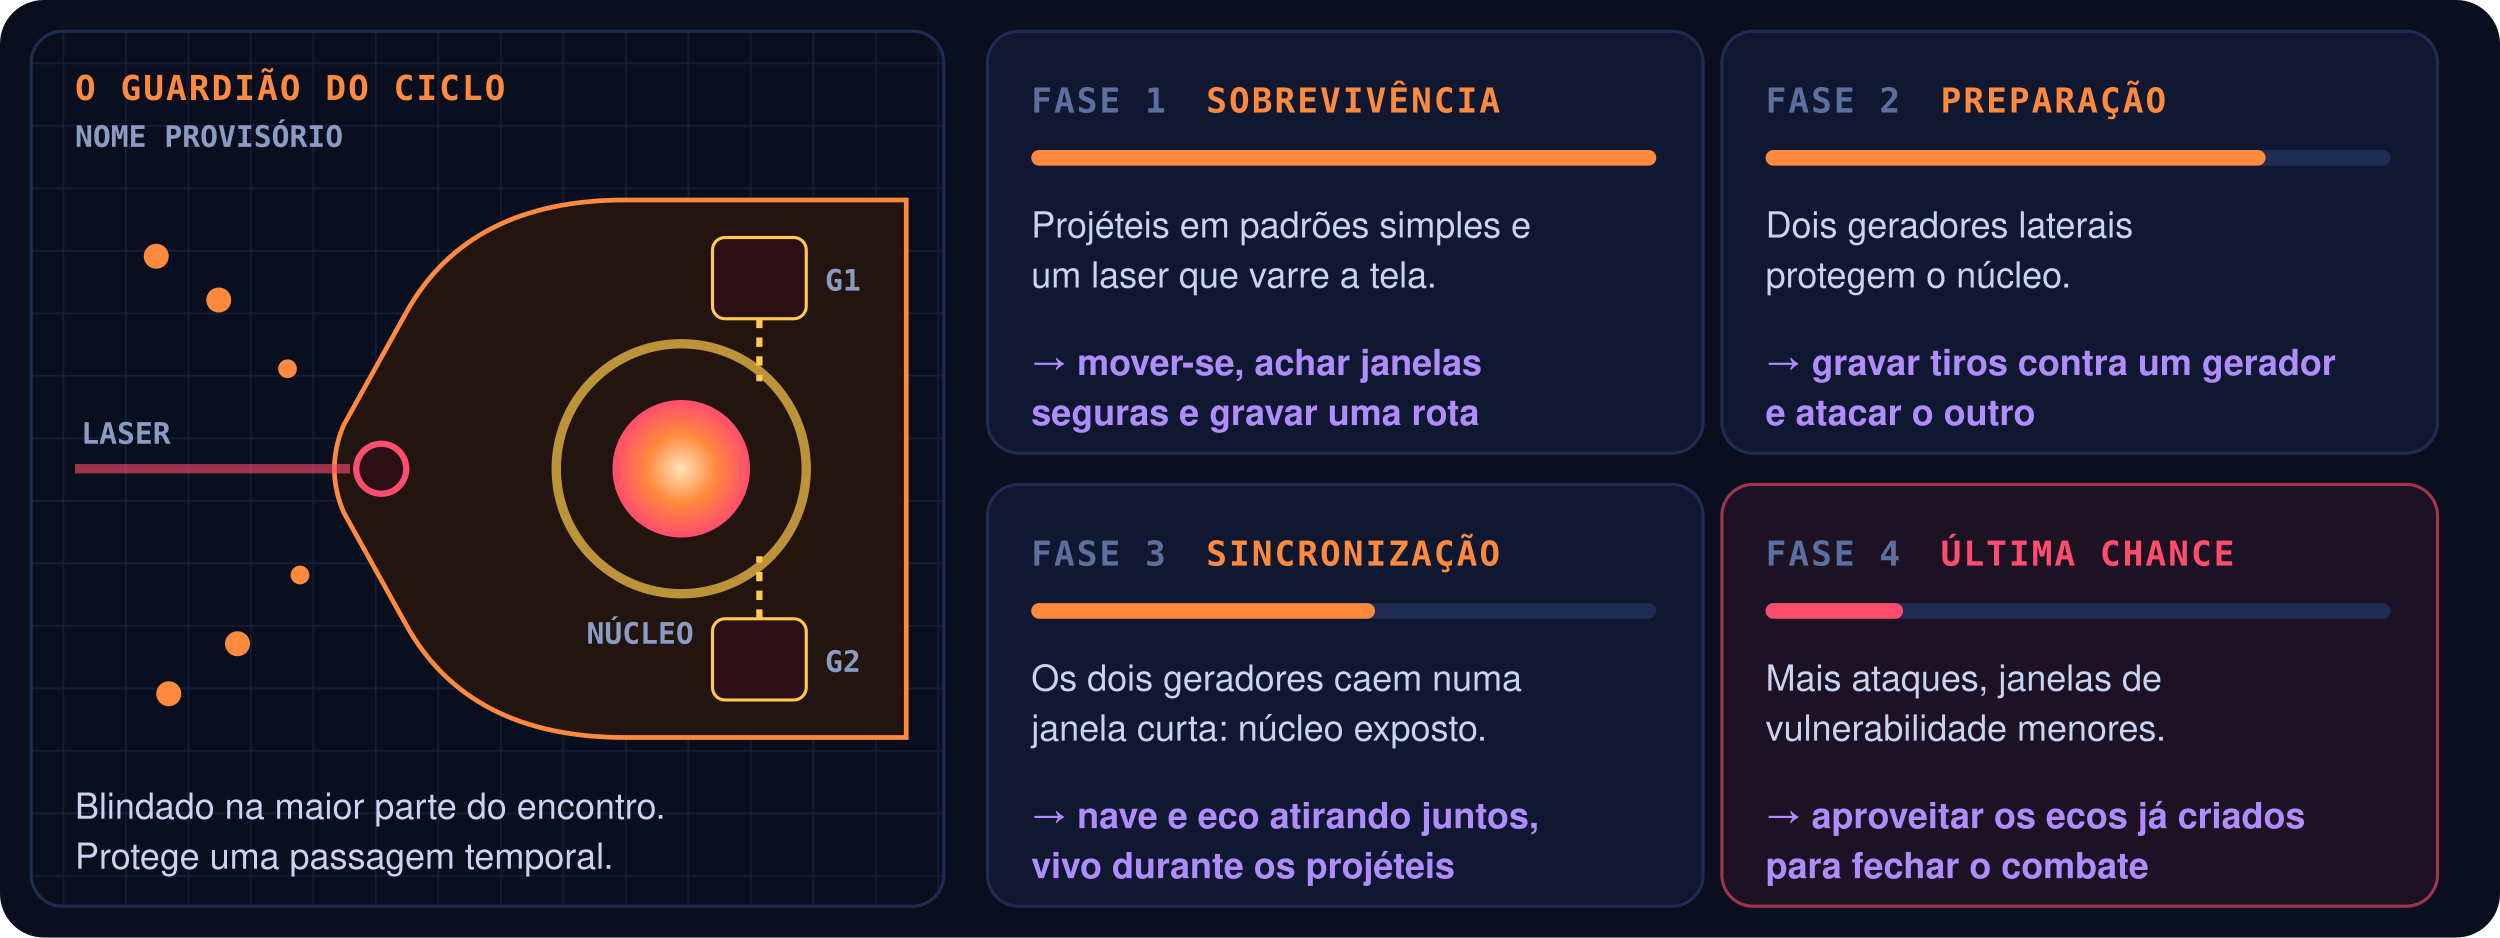
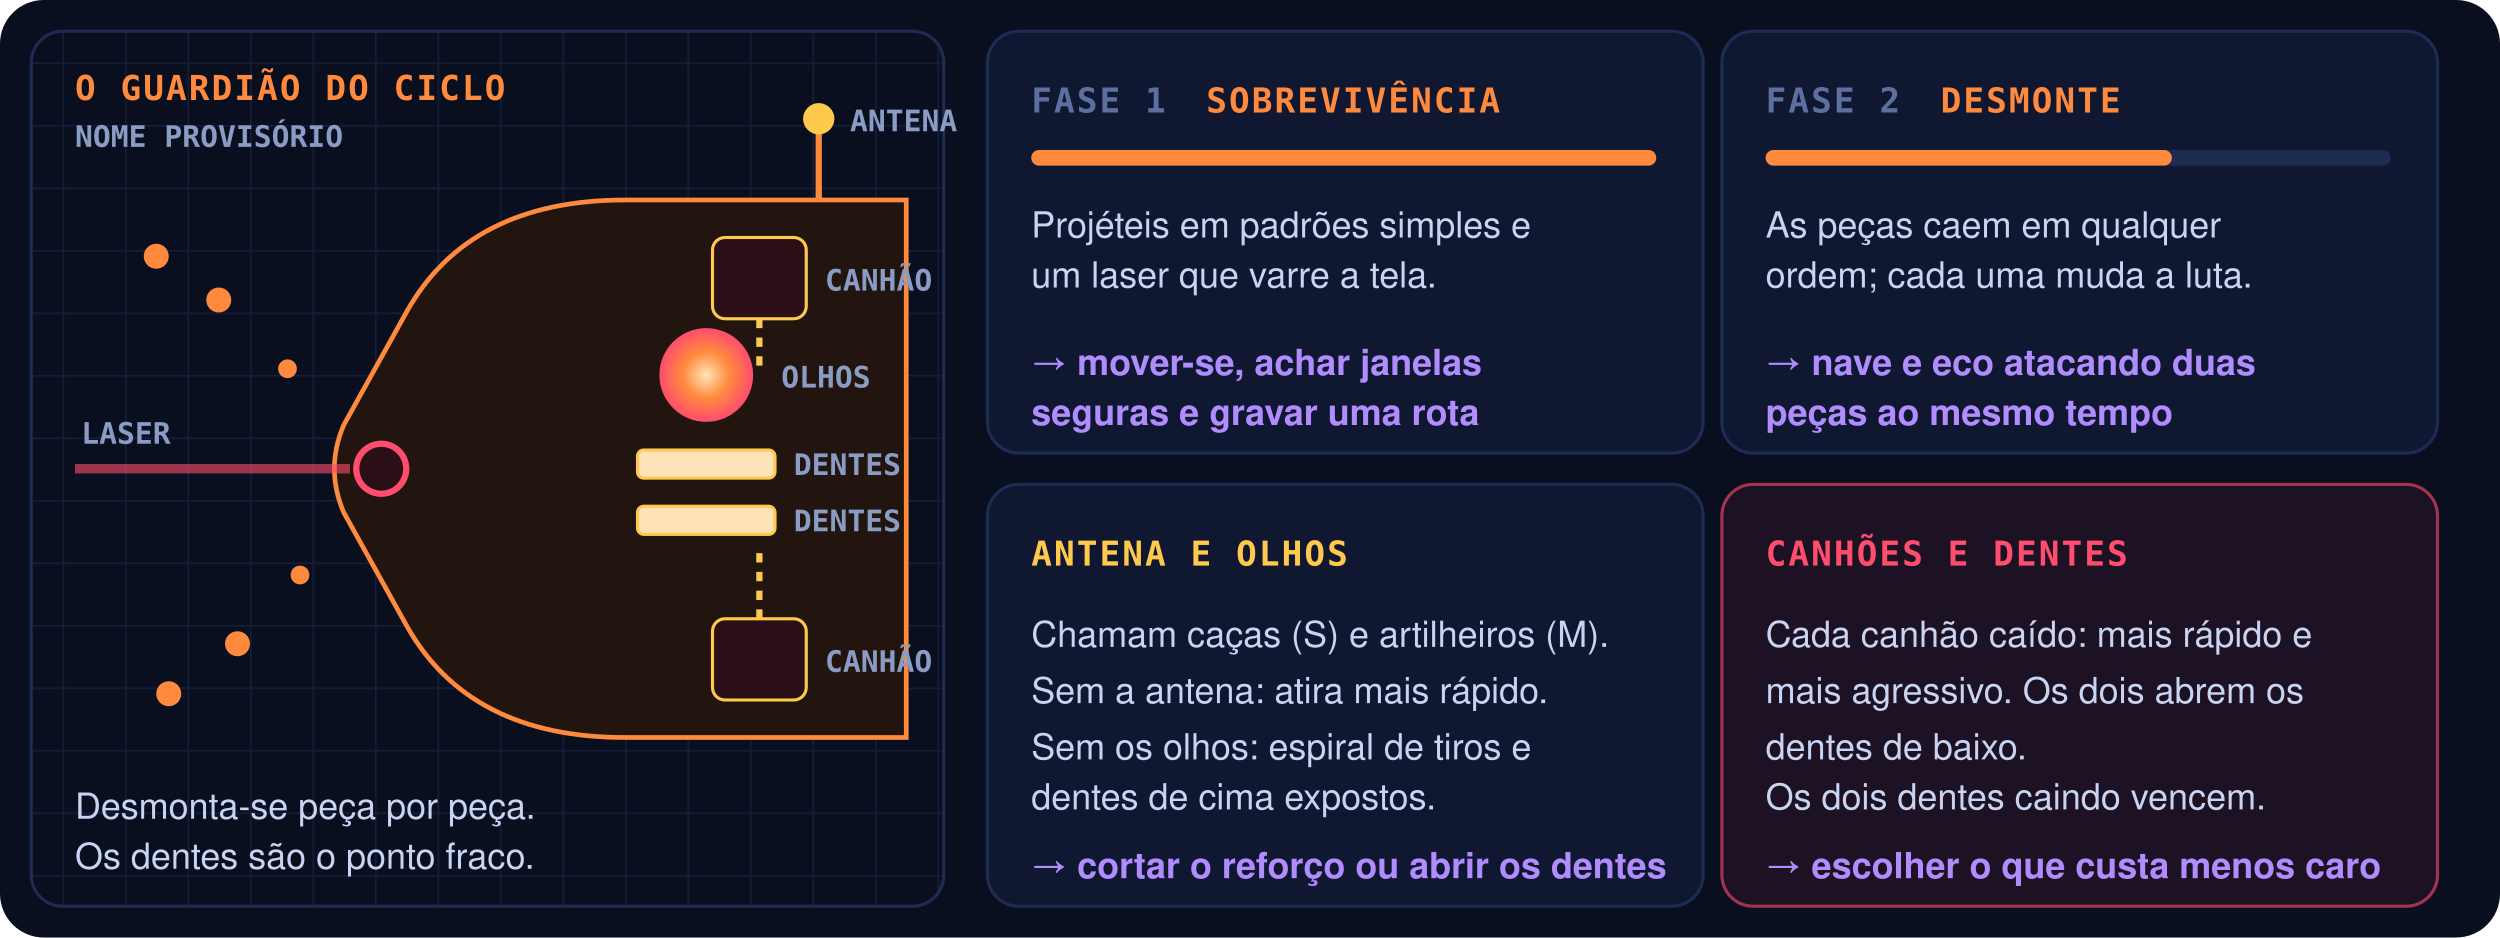
<svg xmlns="http://www.w3.org/2000/svg" viewBox="0 0 800 300" role="img" aria-labelledby="t d">
  <style>
    .h{font:700 11px ui-monospace,SFMono-Regular,Menlo,Consolas,monospace;letter-spacing:.06em}
    .s{font:400 11.5px ui-sans-serif,system-ui,-apple-system,"Segoe UI",Helvetica,Arial,sans-serif;fill:#c9d4f2}
    .r{font:600 11.5px ui-sans-serif,system-ui,-apple-system,"Segoe UI",Helvetica,Arial,sans-serif;fill:#b18cff}
    .n{font:700 9.5px ui-monospace,SFMono-Regular,Menlo,monospace;fill:#8a9bc4}
  </style>
  <defs>
    <radialGradient id="core">
      <stop offset="0" stop-color="#ffe3b8" />
      <stop offset=".5" stop-color="#ff8a3d" />
      <stop offset="1" stop-color="#ff4d6d" />
    </radialGradient>
    <pattern id="g" width="20" height="20" patternUnits="userSpaceOnUse">
      <path d="M20 0H0V20" fill="none" stroke="#141e3a" />
    </pattern>
  </defs>
  <rect width="800" height="300" rx="14" fill="#0a0f1f" />
  <rect x="10" y="10" width="292" height="280" rx="10" fill="url(#g)" stroke="#1e2b52" />
  <text x="24" y="32" class="h" fill="#ff8a3d">O GUARDIÃO DO CICLO</text>
  <text x="24" y="47" class="n">NOME PROVISÓRIO</text>
  <path d="M290 64 H200 Q150 64 130 100 L110 136 Q104 150 110 164 L130 200 Q150 236 200 236 H290 Z" fill="#22140f" stroke="#ff8a3d" stroke-width="1.5" />
  <rect x="228" y="76" width="30" height="26" rx="4" fill="#2a1016" stroke="#ffc94d" />
  <rect x="228" y="198" width="30" height="26" rx="4" fill="#2a1016" stroke="#ffc94d" />
-   <path d="M243 102 V122 M243 198 V178" stroke="#ffc94d" stroke-width="2" stroke-dasharray="3 3" />
-   <text x="264" y="93" class="n" fill="#ffc94d">G1</text>
-   <text x="264" y="215" class="n" fill="#ffc94d">G2</text>
-   <circle cx="218" cy="150" r="40" fill="none" stroke="#ffc94d" stroke-width="3" stroke-opacity=".7" />
-   <circle cx="218" cy="150" r="22" fill="url(#core)" />
-   <text x="222" y="206" class="n" fill="#ffc94d" text-anchor="end">NÚCLEO</text>
+   <path d="M243 102 V118 M243 198 V176" stroke="#ffc94d" stroke-width="2" stroke-dasharray="3 3" />
+   <text x="264" y="93" class="n" fill="#ffc94d">CANHÃO</text>
+   <text x="264" y="215" class="n" fill="#ffc94d">CANHÃO</text>
+   <path d="M262 64 V40" stroke="#ff8a3d" stroke-width="2" />
+   <circle cx="262" cy="38" r="5" fill="#ffc94d" />
+   <text x="272" y="42" class="n" fill="#ffc94d">ANTENA</text>
+   <circle cx="226" cy="120" r="15" fill="url(#core)" />
+   <text x="250" y="124" class="n" fill="#ffc94d">OLHOS</text>
+   <rect x="204" y="144" width="44" height="9" rx="2" fill="#ffe3b8" stroke="#ffc94d" />
+   <rect x="204" y="162" width="44" height="9" rx="2" fill="#ffe3b8" stroke="#ffc94d" />
+   <text x="254" y="152" class="n" fill="#ffc94d">DENTES</text>
+   <text x="254" y="170" class="n" fill="#ffc94d">DENTES</text>
  <circle cx="122" cy="150" r="8" fill="#2a1016" stroke="#ff4d6d" stroke-width="2" />
  <path d="M112 150 H24" stroke="#ff4d6d" stroke-width="3" stroke-opacity=".6" />
  <text x="26" y="142" class="n" fill="#ff4d6d">LASER</text>
  <g fill="#ff8a3d">
    <circle cx="70" cy="96" r="4" />
    <circle cx="50" cy="82" r="4" />
    <circle cx="76" cy="206" r="4" />
    <circle cx="54" cy="222" r="4" />
    <circle cx="92" cy="118" r="3" />
    <circle cx="96" cy="184" r="3" />
  </g>
-   <text x="24" y="262" class="s" fill="#8a9bc4">Blindado na maior parte do encontro.</text>
-   <text x="24" y="278" class="s" fill="#8a9bc4">Protege uma passagem temporal.</text>
+   <text x="24" y="262" class="s" fill="#8a9bc4">Desmonta-se peça por peça.</text>
+   <text x="24" y="278" class="s" fill="#8a9bc4">Os dentes são o ponto fraco.</text>
  <g>
    <rect x="316" y="10" width="229" height="135" rx="10" fill="#0f1830" stroke="#1e2b52" />
    <rect x="551" y="10" width="229" height="135" rx="10" fill="#0f1830" stroke="#1e2b52" />
    <rect x="316" y="155" width="229" height="135" rx="10" fill="#0f1830" stroke="#1e2b52" />
    <rect x="551" y="155" width="229" height="135" rx="10" fill="#1d1124" stroke="#ff4d6d" stroke-opacity=".6" />
  </g>
  <g transform="translate(316 10)">
    <text x="14" y="26" class="h" fill="#5d6f9e">FASE 1</text>
    <text x="70" y="26" class="h" fill="#ff8a3d">SOBREVIVÊNCIA</text>
    <rect x="14" y="38" width="200" height="5" rx="2.5" fill="#1e2b52" />
    <rect x="14" y="38" width="200" height="5" rx="2.5" fill="#ff8a3d" />
    <text x="14" y="66" class="s">Projéteis em padrões simples e</text>
    <text x="14" y="82" class="s">um laser que varre a tela.</text>
    <text x="14" y="110" class="r">→ mover-se, achar janelas</text>
    <text x="14" y="126" class="r">   seguras e gravar uma rota</text>
  </g>
  <g transform="translate(551 10)">
    <text x="14" y="26" class="h" fill="#5d6f9e">FASE 2</text>
-     <text x="70" y="26" class="h" fill="#ff8a3d">PREPARAÇÃO</text>
+     <text x="70" y="26" class="h" fill="#ff8a3d">DESMONTE</text>
    <rect x="14" y="38" width="200" height="5" rx="2.5" fill="#1e2b52" />
-     <rect x="14" y="38" width="160" height="5" rx="2.5" fill="#ff8a3d" />
-     <text x="14" y="66" class="s">Dois geradores laterais</text>
-     <text x="14" y="82" class="s">protegem o núcleo.</text>
-     <text x="14" y="110" class="r">→ gravar tiros contra um gerador</text>
-     <text x="14" y="126" class="r">   e atacar o outro</text>
+     <rect x="14" y="38" width="130" height="5" rx="2.5" fill="#ff8a3d" />
+     <text x="14" y="66" class="s">As peças caem em qualquer</text>
+     <text x="14" y="82" class="s">ordem; cada uma muda a luta.</text>
+     <text x="14" y="110" class="r">→ nave e eco atacando duas</text>
+     <text x="14" y="126" class="r">   peças ao mesmo tempo</text>
  </g>
  <g transform="translate(316 155)">
-     <text x="14" y="26" class="h" fill="#5d6f9e">FASE 3</text>
-     <text x="70" y="26" class="h" fill="#ff8a3d">SINCRONIZAÇÃO</text>
-     <rect x="14" y="38" width="200" height="5" rx="2.5" fill="#1e2b52" />
-     <rect x="14" y="38" width="110" height="5" rx="2.5" fill="#ff8a3d" />
-     <text x="14" y="66" class="s">Os dois geradores caem numa</text>
-     <text x="14" y="82" class="s">janela curta: núcleo exposto.</text>
-     <text x="14" y="110" class="r">→ nave e eco atirando juntos,</text>
-     <text x="14" y="126" class="r">   vivo durante os projéteis</text>
+     <text x="14" y="26" class="h" fill="#ffc94d">ANTENA E OLHOS</text>
+     <text x="14" y="52" class="s">Chamam caças (S) e artilheiros (M).</text>
+     <text x="14" y="70" class="s">Sem a antena: atira mais rápido.</text>
+     <text x="14" y="88" class="s">Sem os olhos: espiral de tiros e</text>
+     <text x="14" y="104" class="s">dentes de cima expostos.</text>
+     <text x="14" y="126" class="r">→ cortar o reforço ou abrir os dentes</text>
  </g>
  <g transform="translate(551 155)">
-     <text x="14" y="26" class="h" fill="#5d6f9e">FASE 4</text>
-     <text x="70" y="26" class="h" fill="#ff4d6d">ÚLTIMA CHANCE</text>
-     <rect x="14" y="38" width="200" height="5" rx="2.5" fill="#1e2b52" />
-     <rect x="14" y="38" width="44" height="5" rx="2.5" fill="#ff4d6d" />
-     <text x="14" y="66" class="s">Mais ataques, janelas de</text>
-     <text x="14" y="82" class="s">vulnerabilidade menores.</text>
-     <text x="14" y="110" class="r">→ aproveitar os ecos já criados</text>
-     <text x="14" y="126" class="r">   para fechar o combate</text>
+     <text x="14" y="26" class="h" fill="#ff4d6d">CANHÕES E DENTES</text>
+     <text x="14" y="52" class="s">Cada canhão caído: mais rápido e</text>
+     <text x="14" y="70" class="s">mais agressivo. Os dois abrem os</text>
+     <text x="14" y="88" class="s">dentes de baixo.</text>
+     <text x="14" y="104" class="s">Os dois dentes caindo vencem.</text>
+     <text x="14" y="126" class="r">→ escolher o que custa menos caro</text>
  </g>
</svg>
